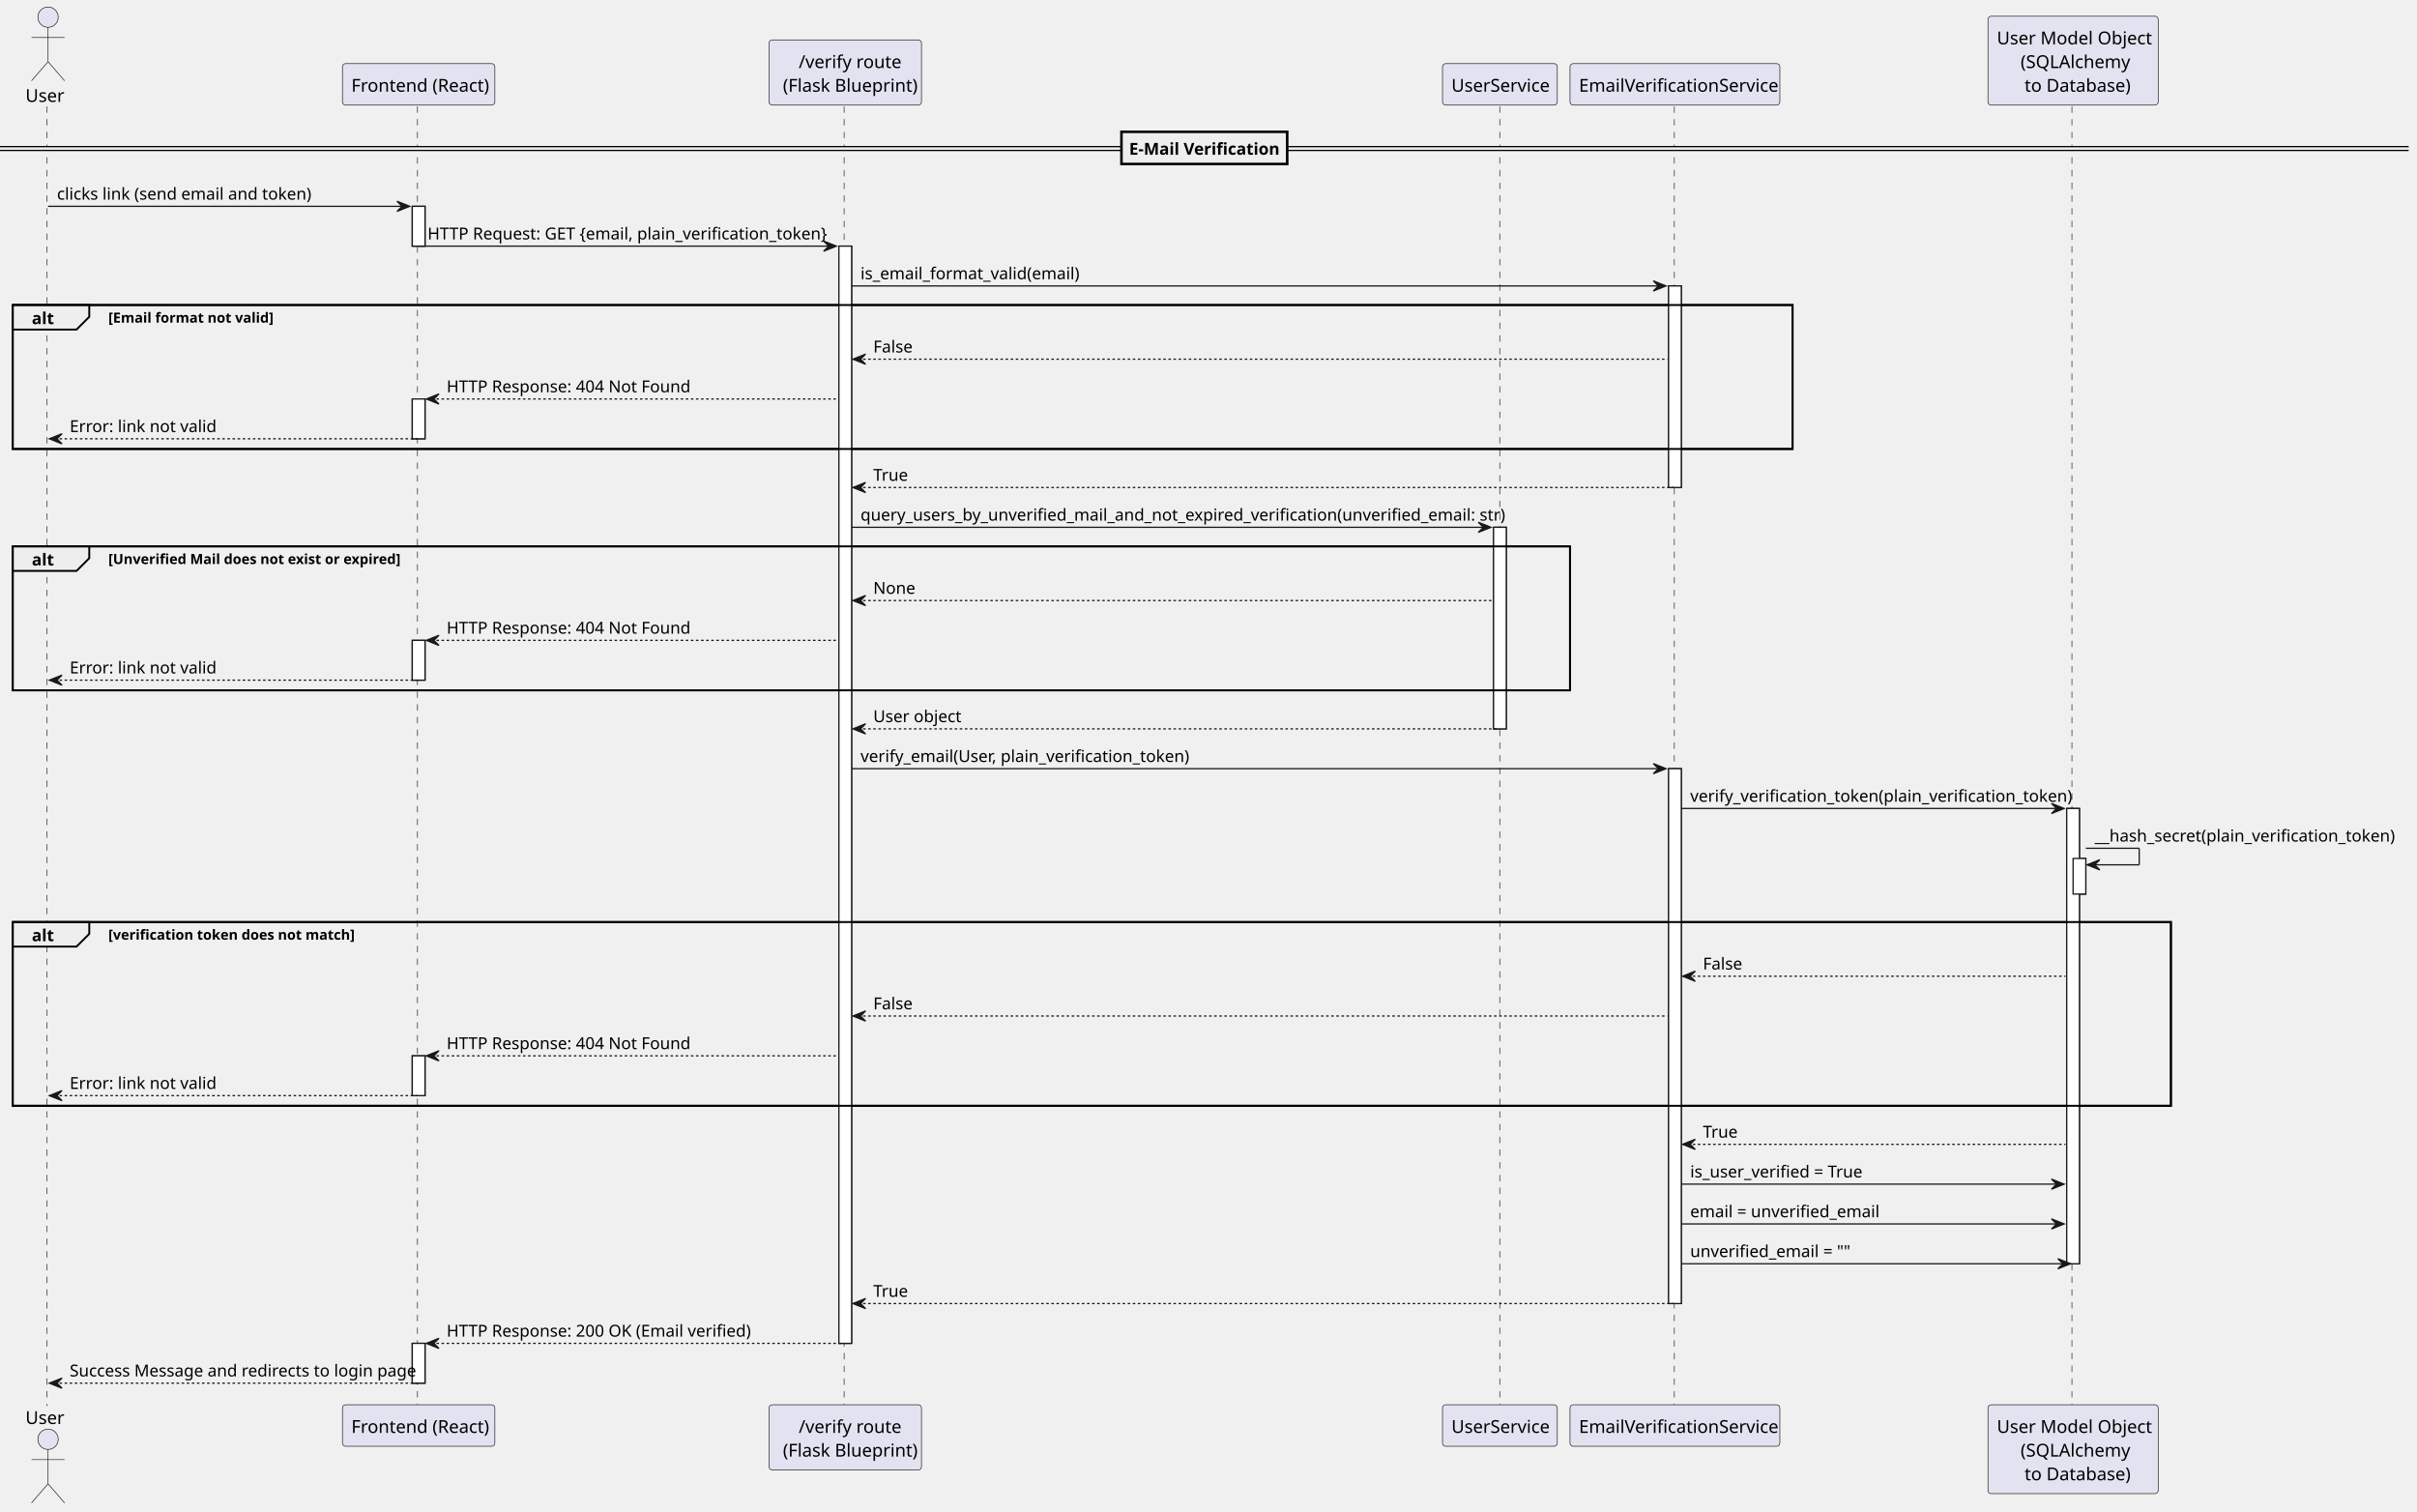
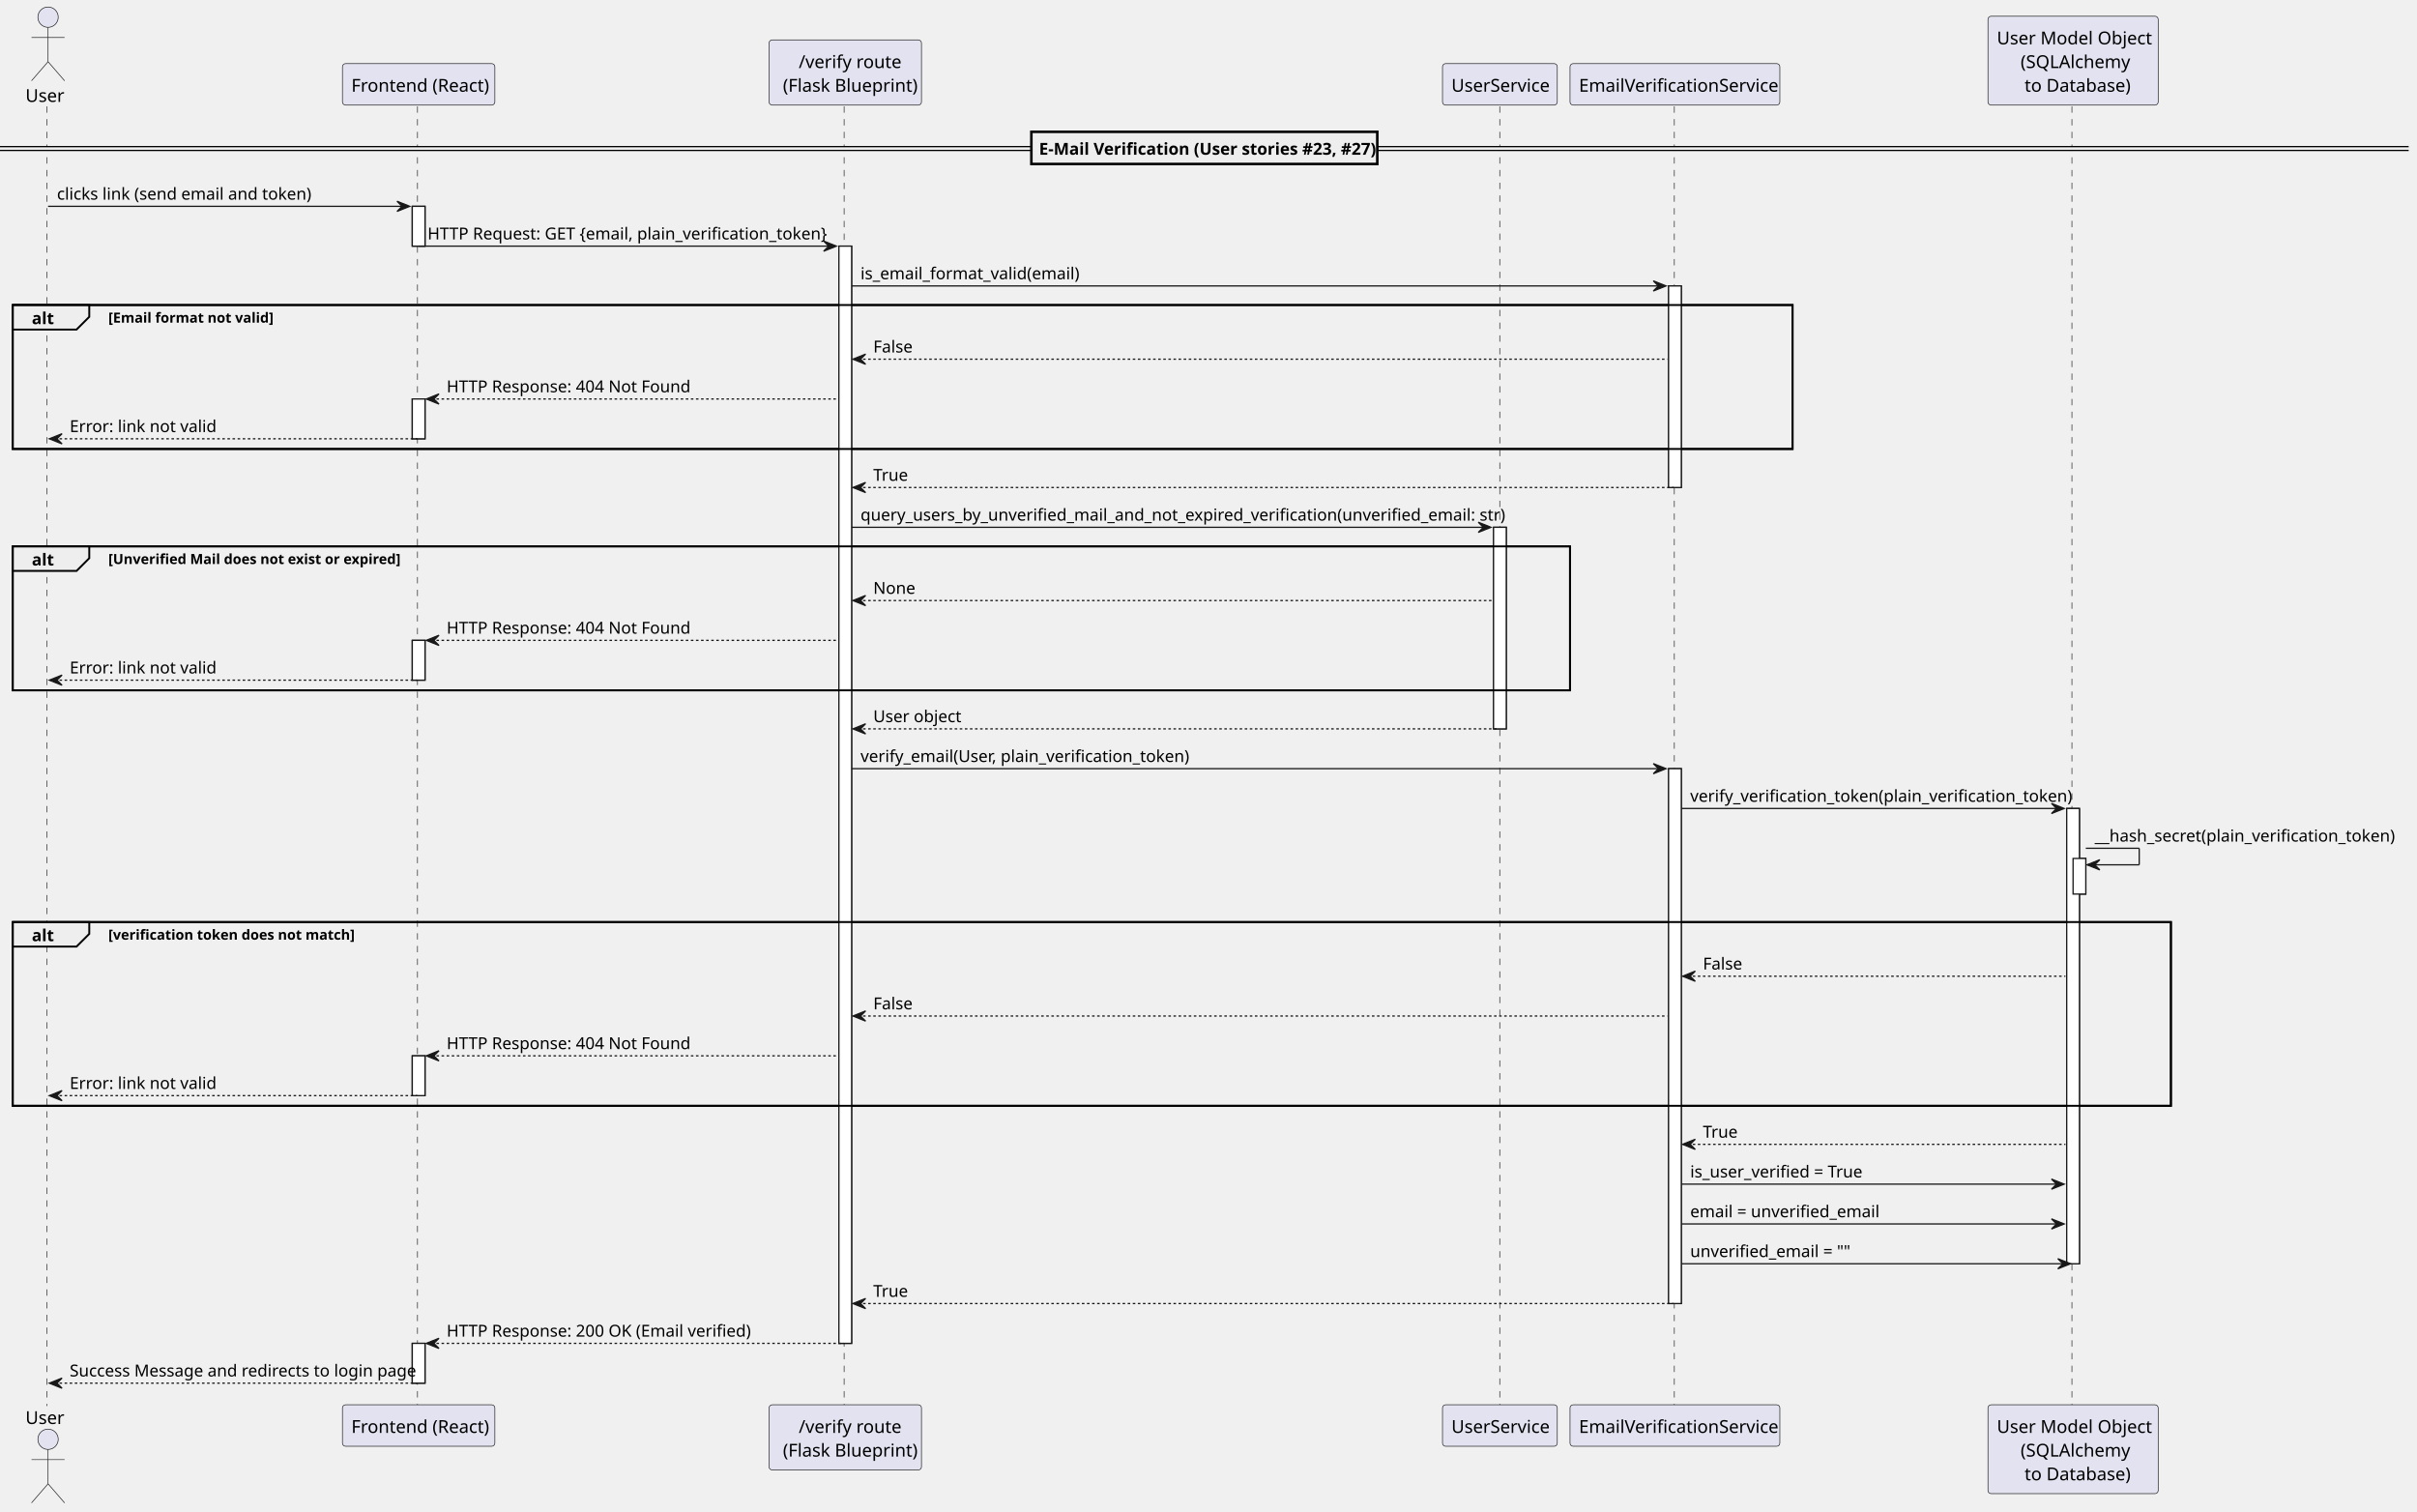
<svg xmlns="http://www.w3.org/2000/svg" contentStyleType="text/css" height="1188px" preserveAspectRatio="none" style="width:1900px;height:1188px;background:#FFFFFF;" version="1.1" viewBox="0 0 1900 1188" width="1900px" zoomAndPan="magnify">
  <defs />
  <g>
    <rect fill="#FFFFFF" height="31.291" style="stroke:#181818;stroke-width:1.0;" width="10" x="324.096" y="162.203" />
    <rect fill="#FFFFFF" height="31.291" style="stroke:#181818;stroke-width:1.0;" width="10" x="324.096" y="313.658" />
    <rect fill="#FFFFFF" height="31.291" style="stroke:#181818;stroke-width:1.0;" width="10" x="324.096" y="503.404" />
    <rect fill="#FFFFFF" height="31.291" style="stroke:#181818;stroke-width:1.0;" width="10" x="324.096" y="830.023" />
    <rect fill="#FFFFFF" height="31.291" style="stroke:#181818;stroke-width:1.0;" width="10" x="324.096" y="1056.061" />
    <rect fill="#FFFFFF" height="862.566" style="stroke:#181818;stroke-width:1.0;" width="10" x="659.466" y="193.494" />
    <rect fill="#FFFFFF" height="158.455" style="stroke:#181818;stroke-width:1.0;" width="10" x="1174.068" y="414.531" />
    <rect fill="#FFFFFF" height="158.455" style="stroke:#181818;stroke-width:1.0;" width="10" x="1311.661" y="224.785" />
    <rect fill="#FFFFFF" height="420.492" style="stroke:#181818;stroke-width:1.0;" width="10" x="1311.661" y="604.277" />
    <rect fill="#FFFFFF" height="357.91" style="stroke:#181818;stroke-width:1.0;" width="10" x="1624.642" y="635.568" />
    <rect fill="#FFFFFF" height="28" style="stroke:#181818;stroke-width:1.0;" width="10" x="1629.642" y="674.859" />
    <rect fill="none" height="113.164" style="stroke:#000000;stroke-width:1.5;" width="1399.133" x="10" y="239.785" />
    <rect fill="none" height="113.164" style="stroke:#000000;stroke-width:1.5;" width="1224.188" x="10" y="429.531" />
    <rect fill="none" height="144.455" style="stroke:#000000;stroke-width:1.5;" width="1696.552" x="10" y="724.859" />
    <line style="stroke:#181818;stroke-width:0.5;stroke-dasharray:5.0,5.0;" x1="37" x2="37" y1="83.621" y2="1105.352" />
    <line style="stroke:#181818;stroke-width:0.5;stroke-dasharray:5.0,5.0;" x1="328.186" x2="328.186" y1="83.621" y2="1105.352" />
    <line style="stroke:#181818;stroke-width:0.5;stroke-dasharray:5.0,5.0;" x1="663.562" x2="663.562" y1="83.621" y2="1105.352" />
    <line style="stroke:#181818;stroke-width:0.5;stroke-dasharray:5.0,5.0;" x1="1178.947" x2="1178.947" y1="83.621" y2="1105.352" />
    <line style="stroke:#181818;stroke-width:0.5;stroke-dasharray:5.0,5.0;" x1="1316.188" x2="1316.188" y1="83.621" y2="1105.352" />
    <line style="stroke:#181818;stroke-width:0.5;stroke-dasharray:5.0,5.0;" x1="1628.732" x2="1628.732" y1="83.621" y2="1105.352" />
    <text fill="#000000" font-family="sans-serif" font-size="14" lengthAdjust="spacing" textLength="29.559" x="20" y="80.107">User</text>
    <ellipse cx="37.779" cy="13.5" fill="#E2E2F0" rx="8" ry="8" style="stroke:#181818;stroke-width:0.5;" />
    <path d="M37.779,21.5 L37.779,48.5 M24.779,29.5 L50.779,29.5 M37.779,48.5 L24.779,63.5 M37.779,48.5 L50.779,63.5 " fill="none" style="stroke:#181818;stroke-width:0.5;" />
    <text fill="#000000" font-family="sans-serif" font-size="14" lengthAdjust="spacing" textLength="29.559" x="20" y="1119.459">User</text>
    <ellipse cx="37.779" cy="1131.473" fill="#E2E2F0" rx="8" ry="8" style="stroke:#181818;stroke-width:0.5;" />
    <path d="M37.779,1139.473 L37.779,1166.473 M24.779,1147.473 L50.779,1147.473 M37.779,1166.473 L24.779,1181.473 M37.779,1166.473 L50.779,1181.473 " fill="none" style="stroke:#181818;stroke-width:0.5;" />
    <rect fill="#E2E2F0" height="32.621" rx="2.5" ry="2.5" style="stroke:#181818;stroke-width:0.5;" width="119.82" x="269.186" y="50" />
    <text fill="#000000" font-family="sans-serif" font-size="14" lengthAdjust="spacing" textLength="105.82" x="276.186" y="72.107">Frontend (React)</text>
    <rect fill="#E2E2F0" height="32.621" rx="2.5" ry="2.5" style="stroke:#181818;stroke-width:0.5;" width="119.82" x="269.186" y="1104.352" />
    <text fill="#000000" font-family="sans-serif" font-size="14" lengthAdjust="spacing" textLength="105.82" x="276.186" y="1126.459">Frontend (React)</text>
    <rect fill="#E2E2F0" height="51.242" rx="2.5" ry="2.5" style="stroke:#181818;stroke-width:0.5;" width="119.807" x="604.562" y="31.379" />
    <text fill="#000000" font-family="sans-serif" font-size="14" lengthAdjust="spacing" textLength="73.138" x="627.897" y="53.486">/verify route</text>
    <text fill="#000000" font-family="sans-serif" font-size="14" lengthAdjust="spacing" textLength="101.917" x="615.452" y="72.107">(Flask Blueprint)</text>
    <rect fill="#E2E2F0" height="51.242" rx="2.5" ry="2.5" style="stroke:#181818;stroke-width:0.5;" width="119.807" x="604.562" y="1104.352" />
    <text fill="#000000" font-family="sans-serif" font-size="14" lengthAdjust="spacing" textLength="73.138" x="627.897" y="1126.459">/verify route</text>
    <text fill="#000000" font-family="sans-serif" font-size="14" lengthAdjust="spacing" textLength="101.917" x="615.452" y="1145.08">(Flask Blueprint)</text>
    <rect fill="#E2E2F0" height="32.621" rx="2.5" ry="2.5" style="stroke:#181818;stroke-width:0.5;" width="90.241" x="1133.947" y="50" />
    <text fill="#000000" font-family="sans-serif" font-size="14" lengthAdjust="spacing" textLength="76.241" x="1140.947" y="72.107">UserService</text>
    <rect fill="#E2E2F0" height="32.621" rx="2.5" ry="2.5" style="stroke:#181818;stroke-width:0.5;" width="90.241" x="1133.947" y="1104.352" />
    <text fill="#000000" font-family="sans-serif" font-size="14" lengthAdjust="spacing" textLength="76.241" x="1140.947" y="1126.459">UserService</text>
    <rect fill="#E2E2F0" height="32.621" rx="2.5" ry="2.5" style="stroke:#181818;stroke-width:0.5;" width="164.944" x="1234.188" y="50" />
    <text fill="#000000" font-family="sans-serif" font-size="14" lengthAdjust="spacing" textLength="150.944" x="1241.188" y="72.107">EmailVerificationService</text>
    <rect fill="#E2E2F0" height="32.621" rx="2.5" ry="2.5" style="stroke:#181818;stroke-width:0.5;" width="164.944" x="1234.188" y="1104.352" />
    <text fill="#000000" font-family="sans-serif" font-size="14" lengthAdjust="spacing" textLength="150.944" x="1241.188" y="1126.459">EmailVerificationService</text>
    <rect fill="#E2E2F0" height="69.863" rx="2.5" ry="2.5" style="stroke:#181818;stroke-width:0.5;" width="133.82" x="1562.732" y="12.758" />
    <text fill="#000000" font-family="sans-serif" font-size="14" lengthAdjust="spacing" textLength="115.931" x="1569.732" y="34.865">User Model Object</text>
    <text fill="#000000" font-family="sans-serif" font-size="14" lengthAdjust="spacing" textLength="86.358" x="1588.408" y="53.486">(SQLAlchemy</text>
    <text fill="#000000" font-family="sans-serif" font-size="14" lengthAdjust="spacing" textLength="80.158" x="1591.508" y="72.107">to Database)</text>
    <rect fill="#E2E2F0" height="69.863" rx="2.5" ry="2.5" style="stroke:#181818;stroke-width:0.5;" width="133.82" x="1562.732" y="1104.352" />
    <text fill="#000000" font-family="sans-serif" font-size="14" lengthAdjust="spacing" textLength="115.931" x="1569.732" y="1126.459">User Model Object</text>
    <text fill="#000000" font-family="sans-serif" font-size="14" lengthAdjust="spacing" textLength="86.358" x="1588.408" y="1145.08">(SQLAlchemy</text>
    <text fill="#000000" font-family="sans-serif" font-size="14" lengthAdjust="spacing" textLength="80.158" x="1591.508" y="1163.701">to Database)</text>
    <rect fill="#FFFFFF" height="31.291" style="stroke:#181818;stroke-width:1.0;" width="10" x="324.096" y="162.203" />
    <rect fill="#FFFFFF" height="31.291" style="stroke:#181818;stroke-width:1.0;" width="10" x="324.096" y="313.658" />
    <rect fill="#FFFFFF" height="31.291" style="stroke:#181818;stroke-width:1.0;" width="10" x="324.096" y="503.404" />
    <rect fill="#FFFFFF" height="31.291" style="stroke:#181818;stroke-width:1.0;" width="10" x="324.096" y="830.023" />
    <rect fill="#FFFFFF" height="31.291" style="stroke:#181818;stroke-width:1.0;" width="10" x="324.096" y="1056.061" />
    <rect fill="#FFFFFF" height="862.566" style="stroke:#181818;stroke-width:1.0;" width="10" x="659.466" y="193.494" />
    <rect fill="#FFFFFF" height="158.455" style="stroke:#181818;stroke-width:1.0;" width="10" x="1174.068" y="414.531" />
    <rect fill="#FFFFFF" height="158.455" style="stroke:#181818;stroke-width:1.0;" width="10" x="1311.661" y="224.785" />
    <rect fill="#FFFFFF" height="420.492" style="stroke:#181818;stroke-width:1.0;" width="10" x="1311.661" y="604.277" />
    <rect fill="#FFFFFF" height="357.91" style="stroke:#181818;stroke-width:1.0;" width="10" x="1624.642" y="635.568" />
    <rect fill="#FFFFFF" height="28" style="stroke:#181818;stroke-width:1.0;" width="10" x="1629.642" y="674.859" />
    <rect fill="#EEEEEE" height="3" style="stroke:#EEEEEE;stroke-width:1.0;" width="1893.446" x="0" y="115.267" />
    <line style="stroke:#000000;stroke-width:1.0;" x1="0" x2="1893.446" y1="115.267" y2="115.267" />
    <line style="stroke:#000000;stroke-width:1.0;" x1="0" x2="1893.446" y1="118.267" y2="118.267" />
-     <rect fill="#EEEEEE" height="25.291" style="stroke:#000000;stroke-width:2.0;" width="130.302" x="881.572" y="103.621" />
-     <text fill="#000000" font-family="sans-serif" font-size="13" font-weight="bold" lengthAdjust="spacing" textLength="112.69" x="887.572" y="121.649">E-Mail Verification</text>
+     <rect fill="#EEEEEE" height="25.291" style="stroke:#000000;stroke-width:2.0;" width="271.937" x="810.755" y="103.621" />
+     <text fill="#000000" font-family="sans-serif" font-size="13" font-weight="bold" lengthAdjust="spacing" textLength="254.325" x="816.755" y="121.649">E-Mail Verification (User stories #23, #27)</text>
    <polygon fill="#181818" points="312.096,158.203,322.096,162.203,312.096,166.203,316.096,162.203" style="stroke:#181818;stroke-width:1.0;" />
    <line style="stroke:#181818;stroke-width:1.0;" x1="37.779" x2="318.096" y1="162.203" y2="162.203" />
    <text fill="#000000" font-family="sans-serif" font-size="13" lengthAdjust="spacing" textLength="190.747" x="44.779" y="156.94">clicks link (send email and token)</text>
    <polygon fill="#181818" points="647.466,189.494,657.466,193.494,647.466,197.494,651.466,193.494" style="stroke:#181818;stroke-width:1.0;" />
    <line style="stroke:#181818;stroke-width:1.0;" x1="329.096" x2="653.466" y1="193.494" y2="193.494" />
    <text fill="#000000" font-family="sans-serif" font-size="13" lengthAdjust="spacing" textLength="306.37" x="336.096" y="188.231">HTTP Request: GET {email, plain_verification_token}</text>
    <polygon fill="#181818" points="1299.661,220.785,1309.661,224.785,1299.661,228.785,1303.661,224.785" style="stroke:#181818;stroke-width:1.0;" />
    <line style="stroke:#181818;stroke-width:1.0;" x1="669.466" x2="1305.661" y1="224.785" y2="224.785" />
    <text fill="#000000" font-family="sans-serif" font-size="13" lengthAdjust="spacing" textLength="165.445" x="676.466" y="219.523">is_email_format_valid(email)</text>
    <path d="M10,239.785 L70.171,239.785 L70.171,249.076 L60.171,259.076 L10,259.076 L10,239.785 " fill="#EEEEEE" style="stroke:#000000;stroke-width:1.5;" />
    <rect fill="none" height="113.164" style="stroke:#000000;stroke-width:1.5;" width="1399.133" x="10" y="239.785" />
    <text fill="#000000" font-family="sans-serif" font-size="13" font-weight="bold" lengthAdjust="spacing" textLength="15.171" x="25" y="254.814">alt</text>
    <text fill="#000000" font-family="sans-serif" font-size="11" font-weight="bold" lengthAdjust="spacing" textLength="122.235" x="85.171" y="253.655">[Email format not valid]</text>
    <polygon fill="#181818" points="680.466,278.367,670.466,282.367,680.466,286.367,676.466,282.367" style="stroke:#181818;stroke-width:1.0;" />
    <line style="stroke:#181818;stroke-width:1.0;stroke-dasharray:2.0,2.0;" x1="674.466" x2="1310.661" y1="282.367" y2="282.367" />
    <text fill="#000000" font-family="sans-serif" font-size="13" lengthAdjust="spacing" textLength="31.789" x="686.466" y="277.104">False</text>
    <polygon fill="#181818" points="345.096,309.658,335.096,313.658,345.096,317.658,341.096,313.658" style="stroke:#181818;stroke-width:1.0;" />
    <line style="stroke:#181818;stroke-width:1.0;stroke-dasharray:2.0,2.0;" x1="339.096" x2="658.466" y1="313.658" y2="313.658" />
    <text fill="#000000" font-family="sans-serif" font-size="13" lengthAdjust="spacing" textLength="189.319" x="351.096" y="308.396">HTTP Response: 404 Not Found</text>
    <polygon fill="#181818" points="48.779,340.949,38.779,344.949,48.779,348.949,44.779,344.949" style="stroke:#181818;stroke-width:1.0;" />
    <line style="stroke:#181818;stroke-width:1.0;stroke-dasharray:2.0,2.0;" x1="42.779" x2="328.096" y1="344.949" y2="344.949" />
    <text fill="#000000" font-family="sans-serif" font-size="13" lengthAdjust="spacing" textLength="107.65" x="54.779" y="339.687">Error: link not valid</text>
    <polygon fill="#181818" points="680.466,379.24,670.466,383.24,680.466,387.24,676.466,383.24" style="stroke:#181818;stroke-width:1.0;" />
    <line style="stroke:#181818;stroke-width:1.0;stroke-dasharray:2.0,2.0;" x1="674.466" x2="1315.661" y1="383.24" y2="383.24" />
    <text fill="#000000" font-family="sans-serif" font-size="13" lengthAdjust="spacing" textLength="26.73" x="686.466" y="377.978">True</text>
    <polygon fill="#181818" points="1162.068,410.531,1172.068,414.531,1162.068,418.531,1166.068,414.531" style="stroke:#181818;stroke-width:1.0;" />
    <line style="stroke:#181818;stroke-width:1.0;" x1="669.466" x2="1168.068" y1="414.531" y2="414.531" />
    <text fill="#000000" font-family="sans-serif" font-size="13" lengthAdjust="spacing" textLength="485.602" x="676.466" y="409.269">query_users_by_unverified_mail_and_not_expired_verification(unverified_email: str)</text>
    <path d="M10,429.531 L70.171,429.531 L70.171,438.822 L60.171,448.822 L10,448.822 L10,429.531 " fill="#EEEEEE" style="stroke:#000000;stroke-width:1.5;" />
    <rect fill="none" height="113.164" style="stroke:#000000;stroke-width:1.5;" width="1224.188" x="10" y="429.531" />
    <text fill="#000000" font-family="sans-serif" font-size="13" font-weight="bold" lengthAdjust="spacing" textLength="15.171" x="25" y="444.56">alt</text>
    <text fill="#000000" font-family="sans-serif" font-size="11" font-weight="bold" lengthAdjust="spacing" textLength="218.824" x="85.171" y="443.401">[Unverified Mail does not exist or expired]</text>
    <polygon fill="#181818" points="680.466,468.113,670.466,472.113,680.466,476.113,676.466,472.113" style="stroke:#181818;stroke-width:1.0;" />
    <line style="stroke:#181818;stroke-width:1.0;stroke-dasharray:2.0,2.0;" x1="674.466" x2="1173.068" y1="472.113" y2="472.113" />
    <text fill="#000000" font-family="sans-serif" font-size="13" lengthAdjust="spacing" textLength="31.078" x="686.466" y="466.851">None</text>
    <polygon fill="#181818" points="345.096,499.404,335.096,503.404,345.096,507.404,341.096,503.404" style="stroke:#181818;stroke-width:1.0;" />
    <line style="stroke:#181818;stroke-width:1.0;stroke-dasharray:2.0,2.0;" x1="339.096" x2="658.466" y1="503.404" y2="503.404" />
    <text fill="#000000" font-family="sans-serif" font-size="13" lengthAdjust="spacing" textLength="189.319" x="351.096" y="498.142">HTTP Response: 404 Not Found</text>
    <polygon fill="#181818" points="48.779,530.695,38.779,534.695,48.779,538.695,44.779,534.695" style="stroke:#181818;stroke-width:1.0;" />
    <line style="stroke:#181818;stroke-width:1.0;stroke-dasharray:2.0,2.0;" x1="42.779" x2="328.096" y1="534.695" y2="534.695" />
    <text fill="#000000" font-family="sans-serif" font-size="13" lengthAdjust="spacing" textLength="107.65" x="54.779" y="529.433">Error: link not valid</text>
    <polygon fill="#181818" points="680.466,568.986,670.466,572.986,680.466,576.986,676.466,572.986" style="stroke:#181818;stroke-width:1.0;" />
    <line style="stroke:#181818;stroke-width:1.0;stroke-dasharray:2.0,2.0;" x1="674.466" x2="1178.068" y1="572.986" y2="572.986" />
    <text fill="#000000" font-family="sans-serif" font-size="13" lengthAdjust="spacing" textLength="65.749" x="686.466" y="567.724">User object</text>
    <polygon fill="#181818" points="1299.661,600.277,1309.661,604.277,1299.661,608.277,1303.661,604.277" style="stroke:#181818;stroke-width:1.0;" />
    <line style="stroke:#181818;stroke-width:1.0;" x1="669.466" x2="1305.661" y1="604.277" y2="604.277" />
    <text fill="#000000" font-family="sans-serif" font-size="13" lengthAdjust="spacing" textLength="248.549" x="676.466" y="599.015">verify_email(User, plain_verification_token)</text>
    <polygon fill="#181818" points="1612.642,631.568,1622.642,635.568,1612.642,639.568,1616.642,635.568" style="stroke:#181818;stroke-width:1.0;" />
    <line style="stroke:#181818;stroke-width:1.0;" x1="1321.661" x2="1618.642" y1="635.568" y2="635.568" />
    <text fill="#000000" font-family="sans-serif" font-size="13" lengthAdjust="spacing" textLength="283.981" x="1328.661" y="630.306">verify_verification_token(plain_verification_token)</text>
    <line style="stroke:#181818;stroke-width:1.0;" x1="1639.642" x2="1681.642" y1="666.859" y2="666.859" />
    <line style="stroke:#181818;stroke-width:1.0;" x1="1681.642" x2="1681.642" y1="666.859" y2="679.859" />
    <line style="stroke:#181818;stroke-width:1.0;" x1="1640.642" x2="1681.642" y1="679.859" y2="679.859" />
    <polygon fill="#181818" points="1650.642,675.859,1640.642,679.859,1650.642,683.859,1646.642,679.859" style="stroke:#181818;stroke-width:1.0;" />
    <text fill="#000000" font-family="sans-serif" font-size="13" lengthAdjust="spacing" textLength="229.804" x="1646.642" y="661.597">__hash_secret(plain_verification_token)</text>
    <path d="M10,724.859 L70.171,724.859 L70.171,734.15 L60.171,744.15 L10,744.15 L10,724.859 " fill="#EEEEEE" style="stroke:#000000;stroke-width:1.5;" />
    <rect fill="none" height="144.455" style="stroke:#000000;stroke-width:1.5;" width="1696.552" x="10" y="724.859" />
    <text fill="#000000" font-family="sans-serif" font-size="13" font-weight="bold" lengthAdjust="spacing" textLength="15.171" x="25" y="739.888">alt</text>
    <text fill="#000000" font-family="sans-serif" font-size="11" font-weight="bold" lengthAdjust="spacing" textLength="182.746" x="85.171" y="738.73">[verification token does not match]</text>
    <polygon fill="#181818" points="1332.661,763.441,1322.661,767.441,1332.661,771.441,1328.661,767.441" style="stroke:#181818;stroke-width:1.0;" />
    <line style="stroke:#181818;stroke-width:1.0;stroke-dasharray:2.0,2.0;" x1="1326.661" x2="1623.642" y1="767.441" y2="767.441" />
    <text fill="#000000" font-family="sans-serif" font-size="13" lengthAdjust="spacing" textLength="31.789" x="1338.661" y="762.179">False</text>
    <polygon fill="#181818" points="680.466,794.732,670.466,798.732,680.466,802.732,676.466,798.732" style="stroke:#181818;stroke-width:1.0;" />
    <line style="stroke:#181818;stroke-width:1.0;stroke-dasharray:2.0,2.0;" x1="674.466" x2="1310.661" y1="798.732" y2="798.732" />
    <text fill="#000000" font-family="sans-serif" font-size="13" lengthAdjust="spacing" textLength="31.789" x="686.466" y="793.47">False</text>
    <polygon fill="#181818" points="345.096,826.023,335.096,830.023,345.096,834.023,341.096,830.023" style="stroke:#181818;stroke-width:1.0;" />
    <line style="stroke:#181818;stroke-width:1.0;stroke-dasharray:2.0,2.0;" x1="339.096" x2="658.466" y1="830.023" y2="830.023" />
    <text fill="#000000" font-family="sans-serif" font-size="13" lengthAdjust="spacing" textLength="189.319" x="351.096" y="824.761">HTTP Response: 404 Not Found</text>
    <polygon fill="#181818" points="48.779,857.314,38.779,861.314,48.779,865.314,44.779,861.314" style="stroke:#181818;stroke-width:1.0;" />
    <line style="stroke:#181818;stroke-width:1.0;stroke-dasharray:2.0,2.0;" x1="42.779" x2="328.096" y1="861.314" y2="861.314" />
    <text fill="#000000" font-family="sans-serif" font-size="13" lengthAdjust="spacing" textLength="107.65" x="54.779" y="856.052">Error: link not valid</text>
    <polygon fill="#181818" points="1332.661,895.606,1322.661,899.606,1332.661,903.606,1328.661,899.606" style="stroke:#181818;stroke-width:1.0;" />
    <line style="stroke:#181818;stroke-width:1.0;stroke-dasharray:2.0,2.0;" x1="1326.661" x2="1623.642" y1="899.606" y2="899.606" />
    <text fill="#000000" font-family="sans-serif" font-size="13" lengthAdjust="spacing" textLength="26.73" x="1338.661" y="894.343">True</text>
    <polygon fill="#181818" points="1612.642,926.896,1622.642,930.896,1612.642,934.896,1616.642,930.896" style="stroke:#181818;stroke-width:1.0;" />
    <line style="stroke:#181818;stroke-width:1.0;" x1="1321.661" x2="1618.642" y1="930.896" y2="930.896" />
    <text fill="#000000" font-family="sans-serif" font-size="13" lengthAdjust="spacing" textLength="132.59" x="1328.661" y="925.634">is_user_verified = True</text>
    <polygon fill="#181818" points="1612.642,958.188,1622.642,962.188,1612.642,966.188,1616.642,962.188" style="stroke:#181818;stroke-width:1.0;" />
    <line style="stroke:#181818;stroke-width:1.0;" x1="1321.661" x2="1618.642" y1="962.188" y2="962.188" />
    <text fill="#000000" font-family="sans-serif" font-size="13" lengthAdjust="spacing" textLength="140.543" x="1328.661" y="956.925">email = unverified_email</text>
    <polygon fill="#181818" points="1617.642,989.479,1627.642,993.479,1617.642,997.479,1621.642,993.479" style="stroke:#181818;stroke-width:1.0;" />
    <line style="stroke:#181818;stroke-width:1.0;" x1="1321.661" x2="1623.642" y1="993.479" y2="993.479" />
    <text fill="#000000" font-family="sans-serif" font-size="13" lengthAdjust="spacing" textLength="118.707" x="1328.661" y="988.216">unverified_email = ""</text>
    <polygon fill="#181818" points="680.466,1020.769,670.466,1024.77,680.466,1028.77,676.466,1024.77" style="stroke:#181818;stroke-width:1.0;" />
    <line style="stroke:#181818;stroke-width:1.0;stroke-dasharray:2.0,2.0;" x1="674.466" x2="1315.661" y1="1024.77" y2="1024.77" />
    <text fill="#000000" font-family="sans-serif" font-size="13" lengthAdjust="spacing" textLength="26.73" x="686.466" y="1019.507">True</text>
    <polygon fill="#181818" points="345.096,1052.061,335.096,1056.061,345.096,1060.061,341.096,1056.061" style="stroke:#181818;stroke-width:1.0;" />
    <line style="stroke:#181818;stroke-width:1.0;stroke-dasharray:2.0,2.0;" x1="339.096" x2="663.466" y1="1056.061" y2="1056.061" />
    <text fill="#000000" font-family="sans-serif" font-size="13" lengthAdjust="spacing" textLength="237.694" x="351.096" y="1050.798">HTTP Response: 200 OK (Email verified)</text>
    <polygon fill="#181818" points="48.779,1083.352,38.779,1087.352,48.779,1091.352,44.779,1087.352" style="stroke:#181818;stroke-width:1.0;" />
    <line style="stroke:#181818;stroke-width:1.0;stroke-dasharray:2.0,2.0;" x1="42.779" x2="328.096" y1="1087.352" y2="1087.352" />
    <text fill="#000000" font-family="sans-serif" font-size="13" lengthAdjust="spacing" textLength="262.317" x="54.779" y="1082.089">Success Message and redirects to login page</text>
  </g>
</svg>
